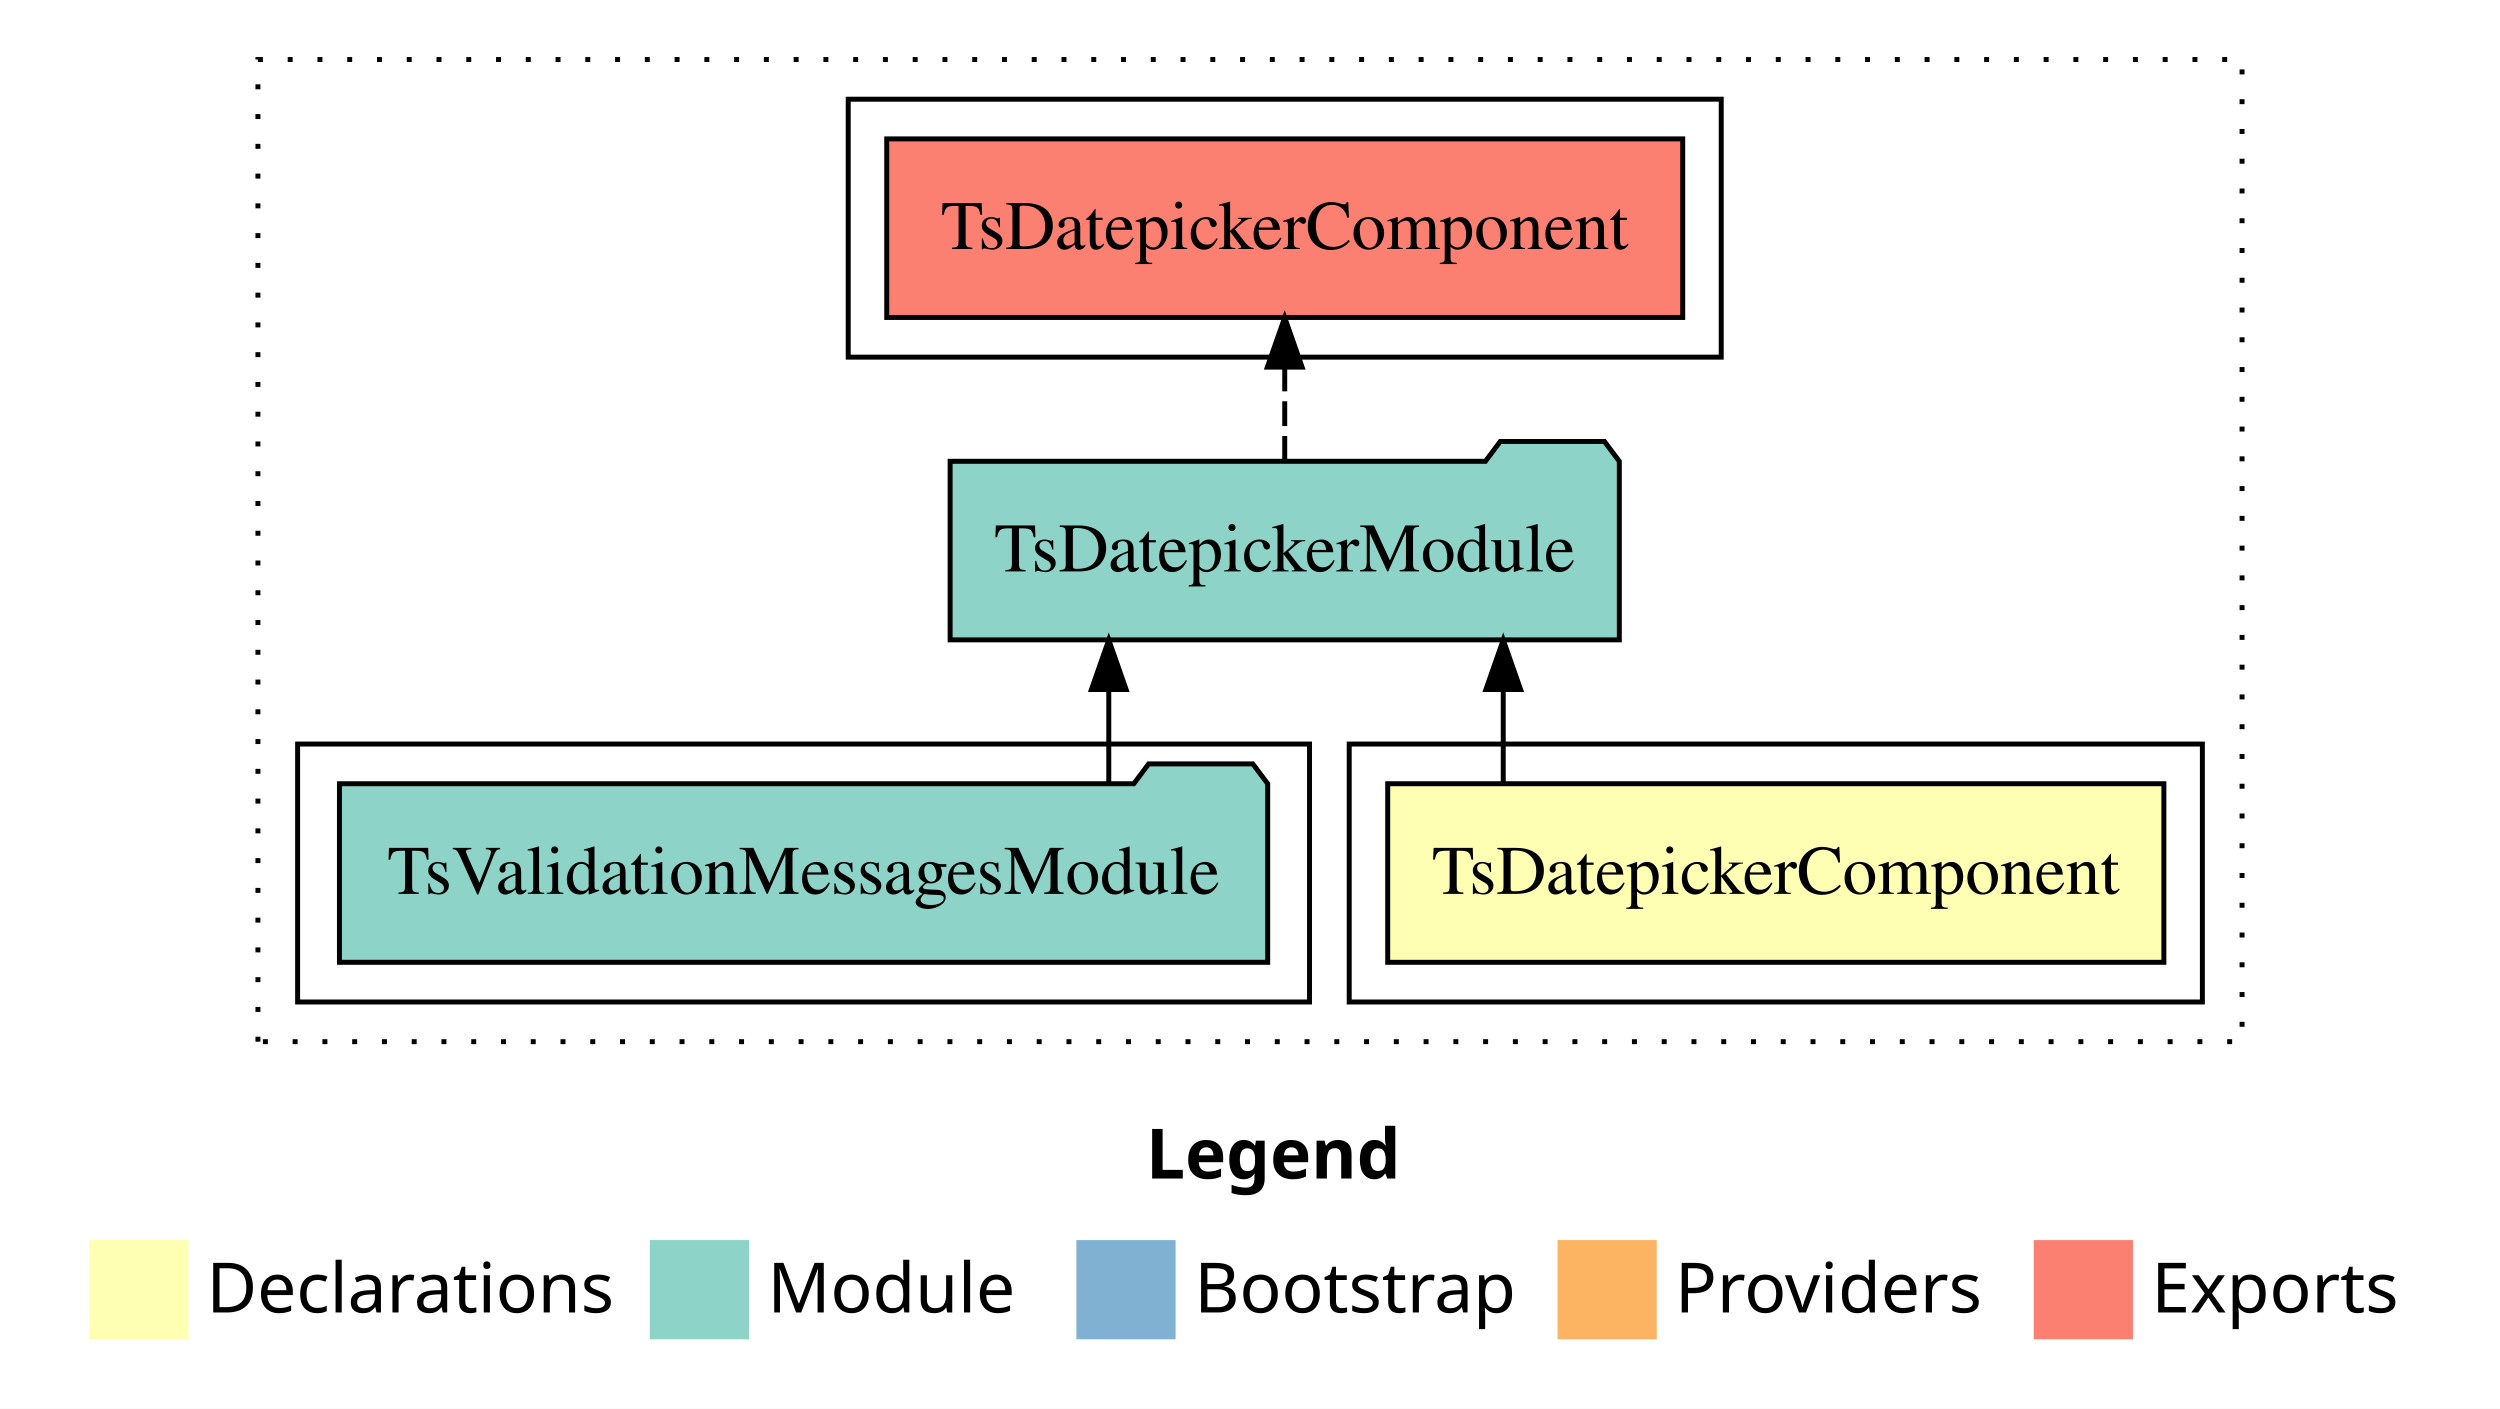
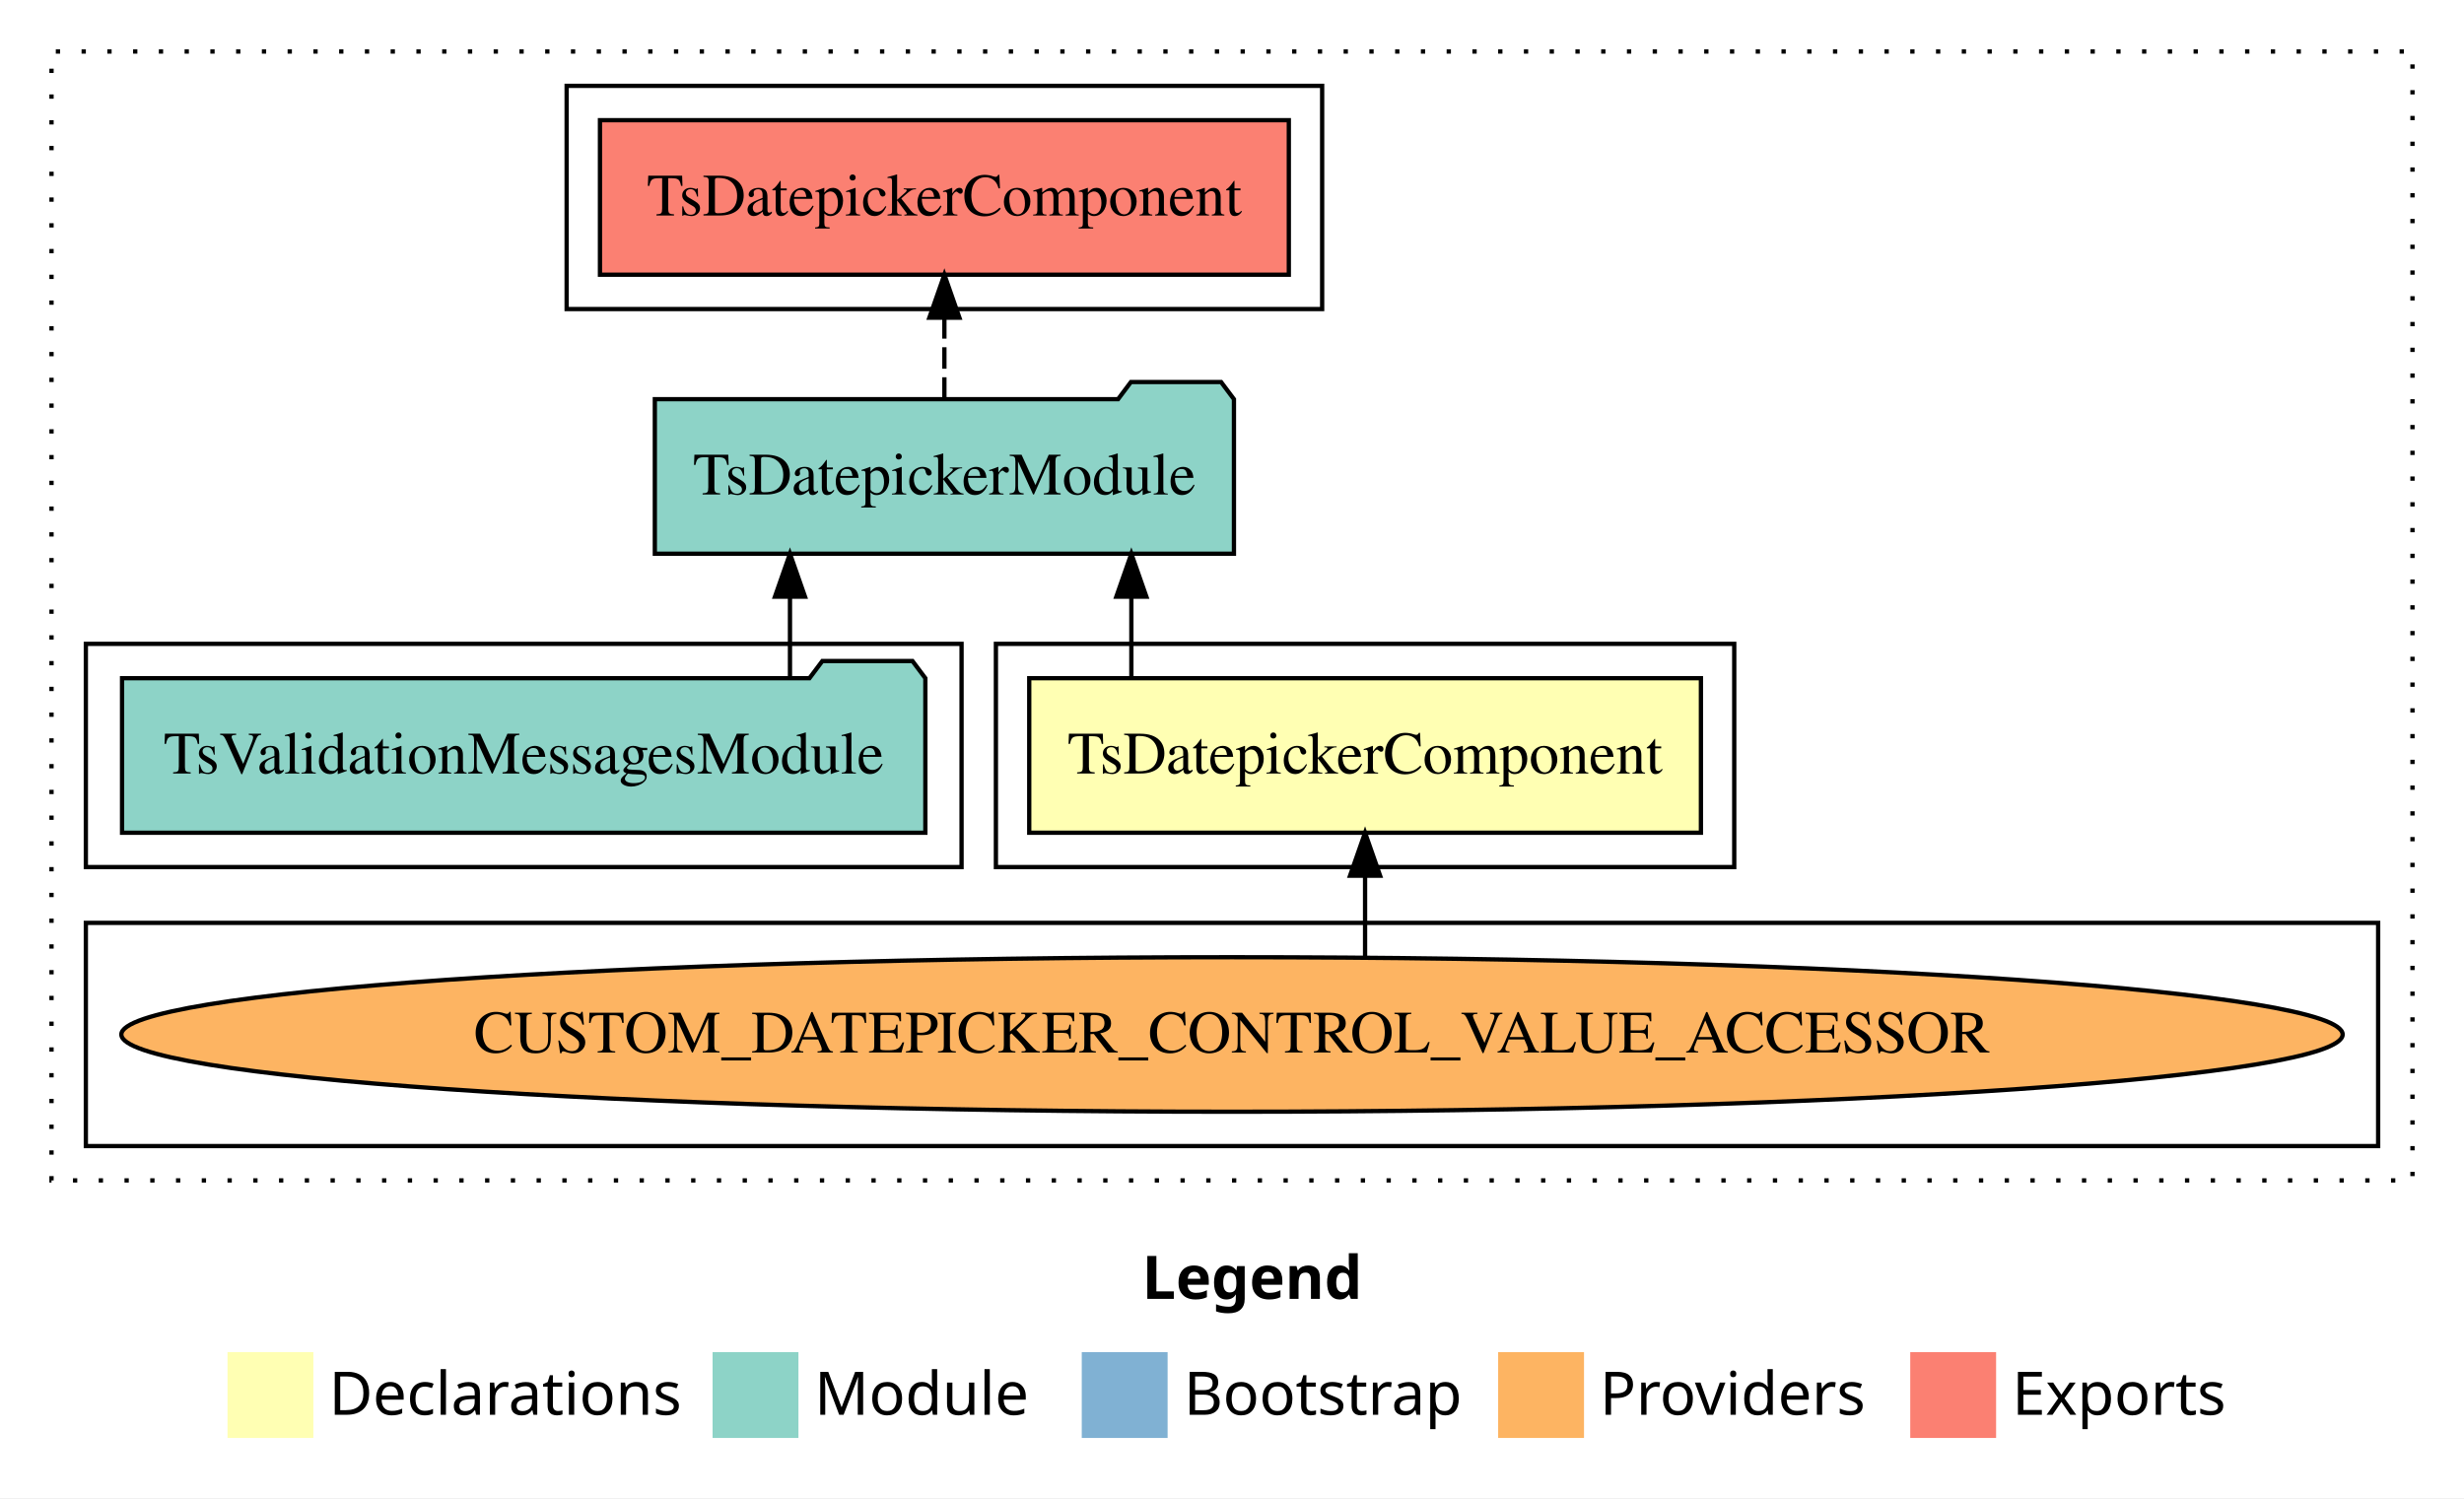
- <svg xmlns="http://www.w3.org/2000/svg" width="504pt" height="284pt" viewBox="0.00 0.00 504.00 284.00">
-   <g id="graph0" class="graph" transform="scale(1 1) rotate(0) translate(4 280)">
-     <polygon fill="#ffffff" stroke="transparent" points="-4,4 -4,-280 500,-280 500,4 -4,4" />
-     <text text-anchor="start" x="227.009" y="-42.4" font-family="sans-serif" font-weight="bold" font-size="14.00" fill="#000000">Legend</text>
-     <polygon fill="#ffffb3" stroke="transparent" points="14,-10 14,-30 34,-30 34,-10 14,-10" />
-     <text text-anchor="start" x="37.629" y="-15.4" font-family="sans-serif" font-size="14.00" fill="#000000">  Declarations</text>
-     <polygon fill="#8dd3c7" stroke="transparent" points="127,-10 127,-30 147,-30 147,-10 127,-10" />
-     <text text-anchor="start" x="150.725" y="-15.4" font-family="sans-serif" font-size="14.00" fill="#000000">  Module</text>
-     <polygon fill="#80b1d3" stroke="transparent" points="213,-10 213,-30 233,-30 233,-10 213,-10" />
-     <text text-anchor="start" x="236.781" y="-15.4" font-family="sans-serif" font-size="14.00" fill="#000000">  Bootstrap</text>
-     <polygon fill="#fdb462" stroke="transparent" points="310,-10 310,-30 330,-30 330,-10 310,-10" />
-     <text text-anchor="start" x="333.673" y="-15.4" font-family="sans-serif" font-size="14.00" fill="#000000">  Providers</text>
-     <polygon fill="#fb8072" stroke="transparent" points="406,-10 406,-30 426,-30 426,-10 406,-10" />
-     <text text-anchor="start" x="429.726" y="-15.4" font-family="sans-serif" font-size="14.00" fill="#000000">  Exports</text>
+ <svg xmlns="http://www.w3.org/2000/svg" width="574pt" height="349pt" viewBox="0.00 0.00 574.00 349.00">
+   <g id="graph0" class="graph" transform="scale(1 1) rotate(0) translate(4 345)">
+     <polygon fill="#ffffff" stroke="transparent" points="-4,4 -4,-345 570,-345 570,4 -4,4" />
+     <text text-anchor="start" x="262.009" y="-42.4" font-family="sans-serif" font-weight="bold" font-size="14.00" fill="#000000">Legend</text>
+     <polygon fill="#ffffb3" stroke="transparent" points="49,-10 49,-30 69,-30 69,-10 49,-10" />
+     <text text-anchor="start" x="72.629" y="-15.4" font-family="sans-serif" font-size="14.00" fill="#000000">  Declarations</text>
+     <polygon fill="#8dd3c7" stroke="transparent" points="162,-10 162,-30 182,-30 182,-10 162,-10" />
+     <text text-anchor="start" x="185.725" y="-15.4" font-family="sans-serif" font-size="14.00" fill="#000000">  Module</text>
+     <polygon fill="#80b1d3" stroke="transparent" points="248,-10 248,-30 268,-30 268,-10 248,-10" />
+     <text text-anchor="start" x="271.781" y="-15.4" font-family="sans-serif" font-size="14.00" fill="#000000">  Bootstrap</text>
+     <polygon fill="#fdb462" stroke="transparent" points="345,-10 345,-30 365,-30 365,-10 345,-10" />
+     <text text-anchor="start" x="368.673" y="-15.4" font-family="sans-serif" font-size="14.00" fill="#000000">  Providers</text>
+     <polygon fill="#fb8072" stroke="transparent" points="441,-10 441,-30 461,-30 461,-10 441,-10" />
+     <text text-anchor="start" x="464.726" y="-15.4" font-family="sans-serif" font-size="14.00" fill="#000000">  Exports</text>
    <g id="clust1" class="cluster">
-       <polygon fill="none" stroke="#000000" stroke-dasharray="1,5" points="48,-70 48,-268 448,-268 448,-70 48,-70" />
+       <polygon fill="none" stroke="#000000" stroke-dasharray="1,5" points="8,-70 8,-333 558,-333 558,-70 8,-70" />
    </g>
    <g id="clust2" class="cluster">
-       <polygon fill="none" stroke="#000000" points="268,-78 268,-130 440,-130 440,-78 268,-78" />
+       <polygon fill="none" stroke="#000000" points="228,-143 228,-195 400,-195 400,-143 228,-143" />
+     </g>
+     <g id="clust3" class="cluster">
+       <polygon fill="none" stroke="#000000" points="16,-78 16,-130 550,-130 550,-78 16,-78" />
    </g>
    <g id="clust4" class="cluster">
-       <polygon fill="none" stroke="#000000" points="56,-78 56,-130 260,-130 260,-78 56,-78" />
+       <polygon fill="none" stroke="#000000" points="16,-143 16,-195 220,-195 220,-143 16,-143" />
    </g>
    <g id="clust5" class="cluster">
-       <polygon fill="none" stroke="#000000" points="167,-208 167,-260 343,-260 343,-208 167,-208" />
+       <polygon fill="none" stroke="#000000" points="128,-273 128,-325 304,-325 304,-273 128,-273" />
    </g>
    <g id="node1" class="node">
-       <polygon fill="#ffffb3" stroke="#000000" points="432.237,-122 275.763,-122 275.763,-86 432.237,-86 432.237,-122" />
-       <text text-anchor="middle" x="354" y="-99.8" font-family="Times,serif" font-size="14.00" fill="#000000">TsDatepickerComponent</text>
+       <polygon fill="#ffffb3" stroke="#000000" points="392.237,-187 235.763,-187 235.763,-151 392.237,-151 392.237,-187" />
+       <text text-anchor="middle" x="314" y="-164.8" font-family="Times,serif" font-size="14.00" fill="#000000">TsDatepickerComponent</text>
    </g>
    <g id="node2" class="node">
-       <polygon fill="#8dd3c7" stroke="#000000" points="322.454,-187 319.454,-191 298.454,-191 295.454,-187 187.546,-187 187.546,-151 322.454,-151 322.454,-187" />
-       <text text-anchor="middle" x="255" y="-164.8" font-family="Times,serif" font-size="14.00" fill="#000000">TsDatepickerModule</text>
+       <polygon fill="#8dd3c7" stroke="#000000" points="283.454,-252 280.454,-256 259.454,-256 256.454,-252 148.546,-252 148.546,-216 283.454,-216 283.454,-252" />
+       <text text-anchor="middle" x="216" y="-229.8" font-family="Times,serif" font-size="14.00" fill="#000000">TsDatepickerModule</text>
    </g>
    <g id="edge1" class="edge">
-       <path fill="none" stroke="#000000" d="M299.054,-122.106C299.054,-122.106 299.054,-140.991 299.054,-140.991" />
-       <polygon fill="#000000" stroke="#000000" points="295.554,-140.991 299.054,-150.991 302.554,-140.991 295.554,-140.991" />
+       <path fill="none" stroke="#000000" d="M259.554,-187.106C259.554,-187.106 259.554,-205.991 259.554,-205.991" />
+       <polygon fill="#000000" stroke="#000000" points="256.054,-205.991 259.554,-215.991 263.054,-205.991 256.054,-205.991" />
+     </g>
+     <g id="node5" class="node">
+       <polygon fill="#fb8072" stroke="#000000" points="296.237,-317 135.763,-317 135.763,-281 296.237,-281 296.237,-317" />
+       <text text-anchor="middle" x="216" y="-294.8" font-family="Times,serif" font-size="14.00" fill="#000000">TsDatepickerComponent </text>
+     </g>
+     <g id="edge4" class="edge">
+       <path fill="none" stroke="#000000" stroke-dasharray="5,2" d="M216,-252.106C216,-252.106 216,-270.991 216,-270.991" />
+       <polygon fill="#000000" stroke="#000000" points="212.5,-270.991 216,-280.991 219.5,-270.991 212.5,-270.991" />
+     </g>
+     <g id="node3" class="node">
+       <ellipse fill="#fdb462" stroke="#000000" cx="283" cy="-104" rx="258.733" ry="18" />
+       <text text-anchor="middle" x="283" y="-99.8" font-family="Times,serif" font-size="14.00" fill="#000000">CUSTOM_DATEPICKER_CONTROL_VALUE_ACCESSOR</text>
+     </g>
+     <g id="edge2" class="edge">
+       <path fill="none" stroke="#000000" d="M314,-122.106C314,-122.106 314,-140.991 314,-140.991" />
+       <polygon fill="#000000" stroke="#000000" points="310.5,-140.991 314,-150.991 317.5,-140.991 310.5,-140.991" />
    </g>
    <g id="node4" class="node">
-       <polygon fill="#fb8072" stroke="#000000" points="335.237,-252 174.763,-252 174.763,-216 335.237,-216 335.237,-252" />
-       <text text-anchor="middle" x="255" y="-229.8" font-family="Times,serif" font-size="14.00" fill="#000000">TsDatepickerComponent </text>
+       <polygon fill="#8dd3c7" stroke="#000000" points="211.567,-187 208.567,-191 187.567,-191 184.567,-187 24.433,-187 24.433,-151 211.567,-151 211.567,-187" />
+       <text text-anchor="middle" x="118" y="-164.8" font-family="Times,serif" font-size="14.00" fill="#000000">TsValidationMessagesModule</text>
    </g>
    <g id="edge3" class="edge">
-       <path fill="none" stroke="#000000" stroke-dasharray="5,2" d="M255,-187.106C255,-187.106 255,-205.991 255,-205.991" />
-       <polygon fill="#000000" stroke="#000000" points="251.5,-205.991 255,-215.991 258.5,-205.991 251.5,-205.991" />
-     </g>
-     <g id="node3" class="node">
-       <polygon fill="#8dd3c7" stroke="#000000" points="251.567,-122 248.567,-126 227.567,-126 224.567,-122 64.433,-122 64.433,-86 251.567,-86 251.567,-122" />
-       <text text-anchor="middle" x="158" y="-99.8" font-family="Times,serif" font-size="14.00" fill="#000000">TsValidationMessagesModule</text>
-     </g>
-     <g id="edge2" class="edge">
-       <path fill="none" stroke="#000000" d="M219.528,-122.106C219.528,-122.106 219.528,-140.991 219.528,-140.991" />
-       <polygon fill="#000000" stroke="#000000" points="216.029,-140.991 219.528,-150.991 223.029,-140.991 216.029,-140.991" />
+       <path fill="none" stroke="#000000" d="M180.028,-187.106C180.028,-187.106 180.028,-205.991 180.028,-205.991" />
+       <polygon fill="#000000" stroke="#000000" points="176.529,-205.991 180.028,-215.991 183.529,-205.991 176.529,-205.991" />
    </g>
  </g>
</svg>
